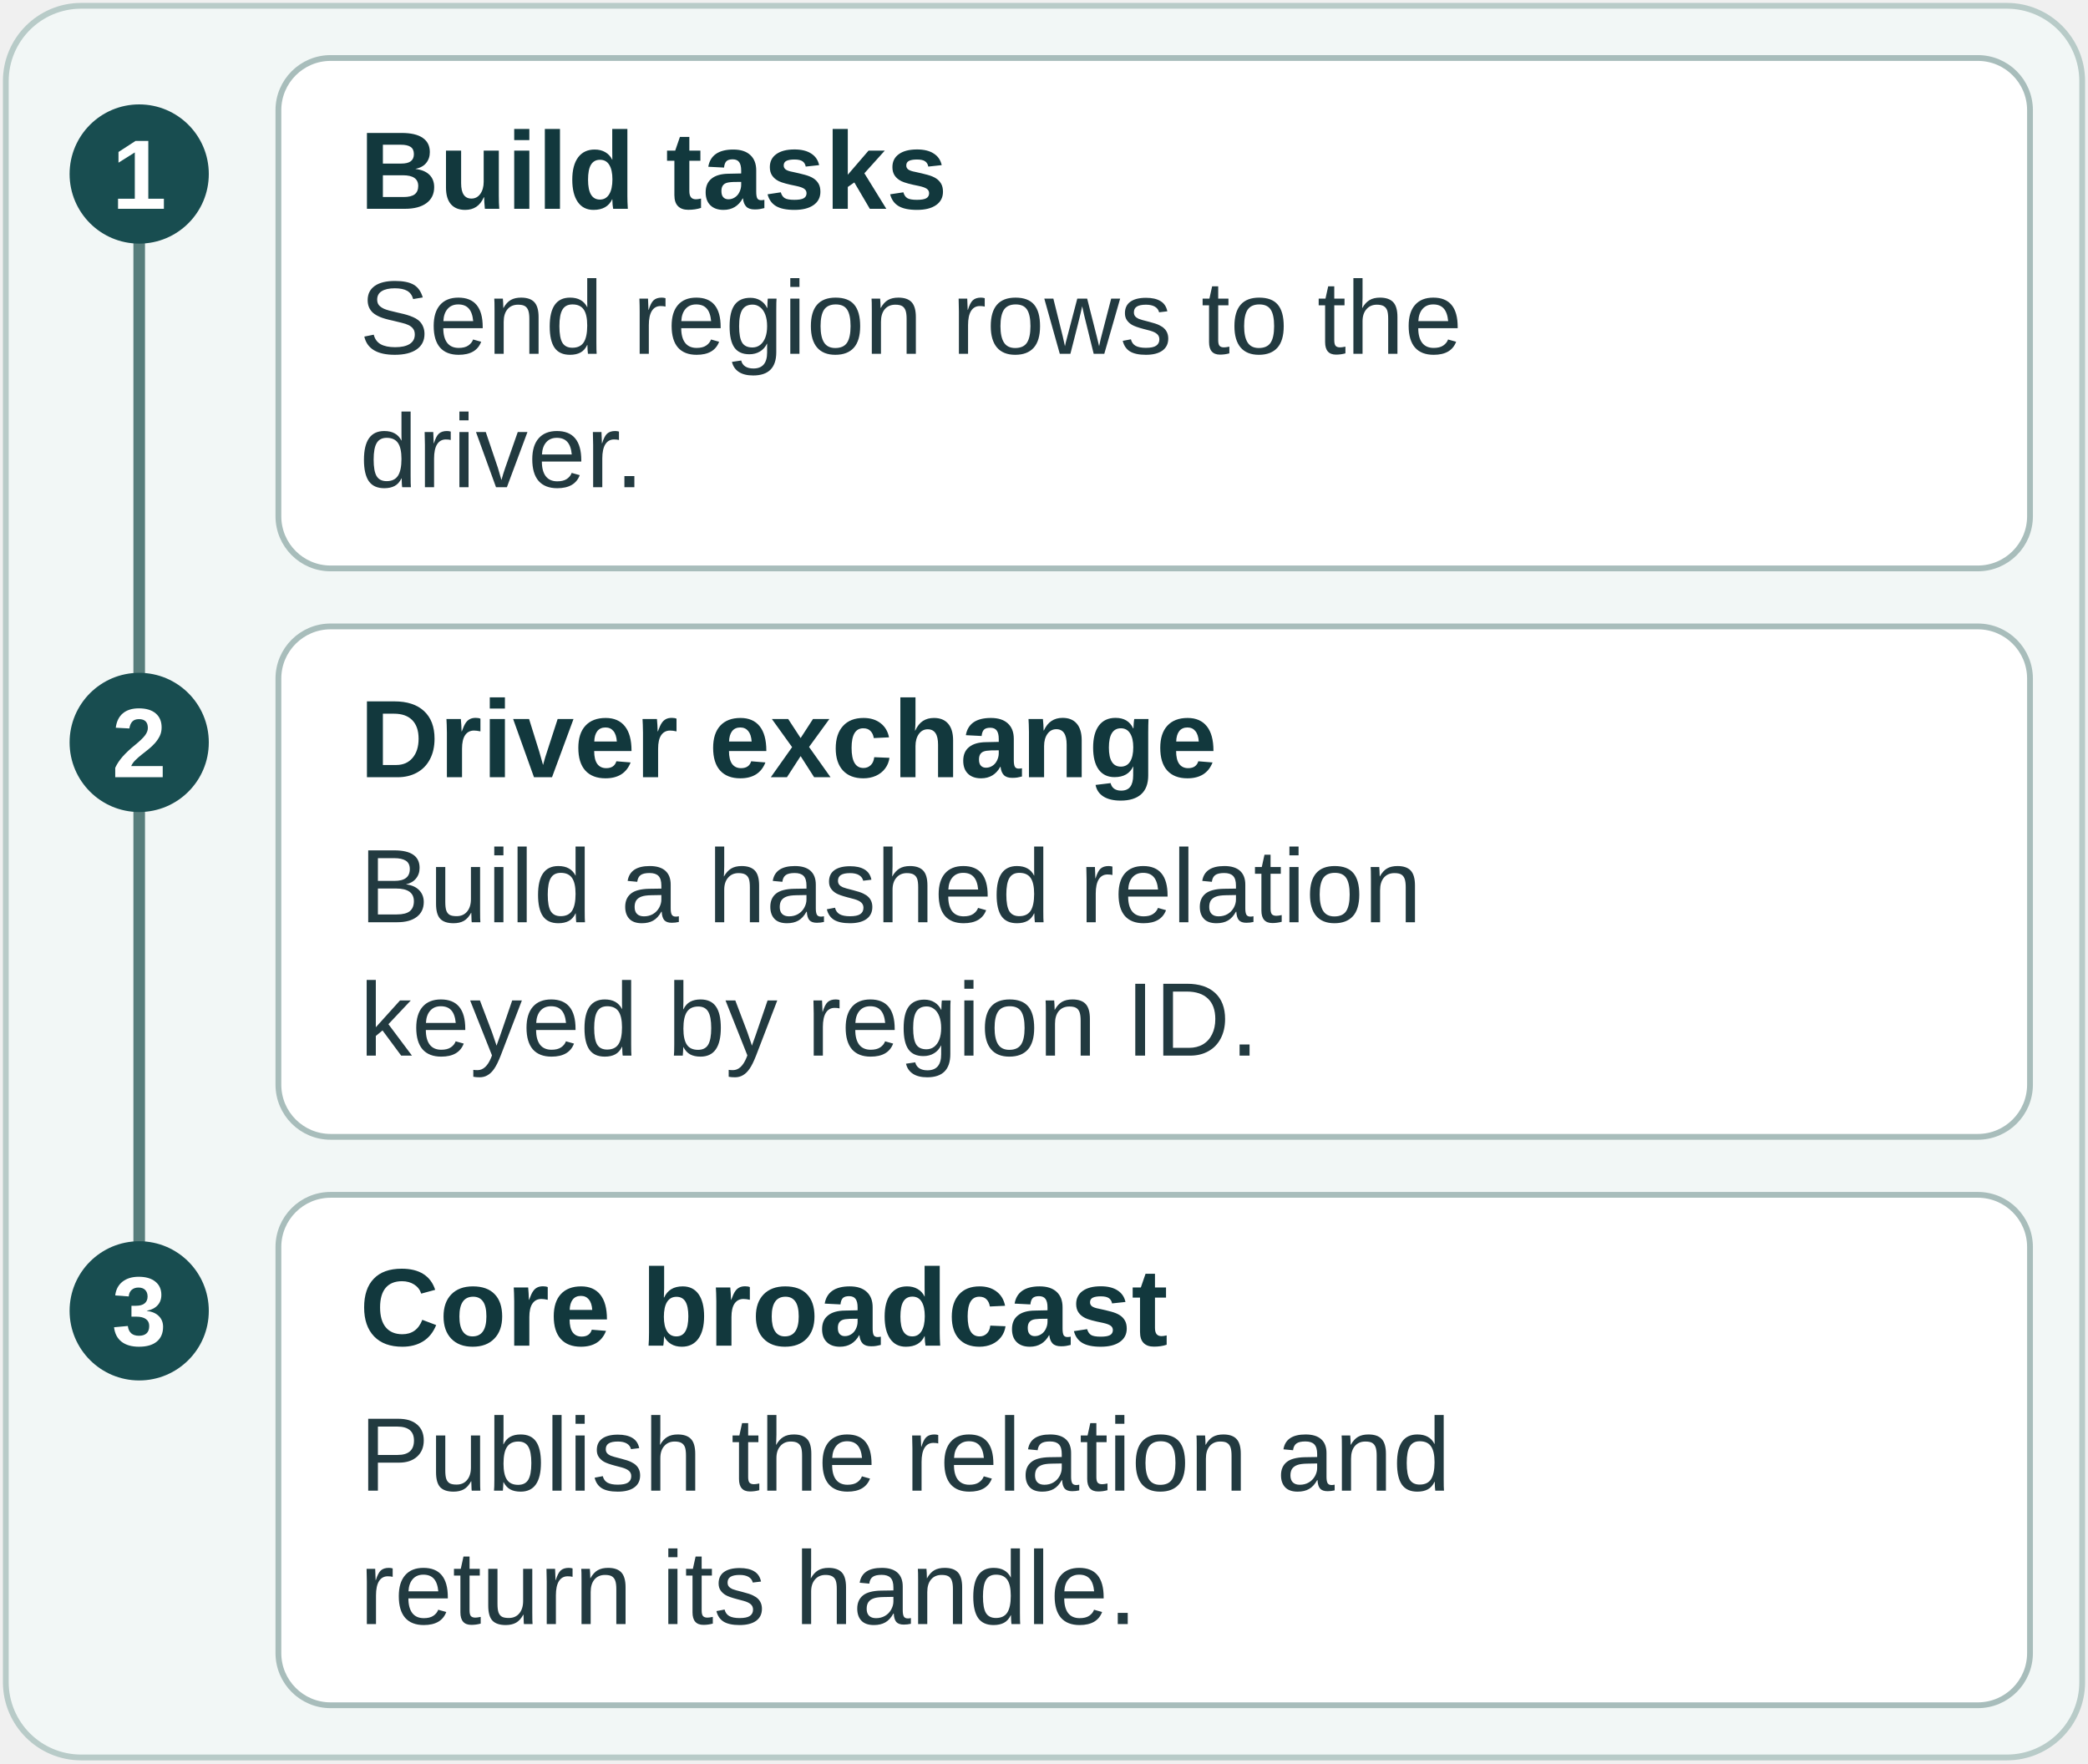
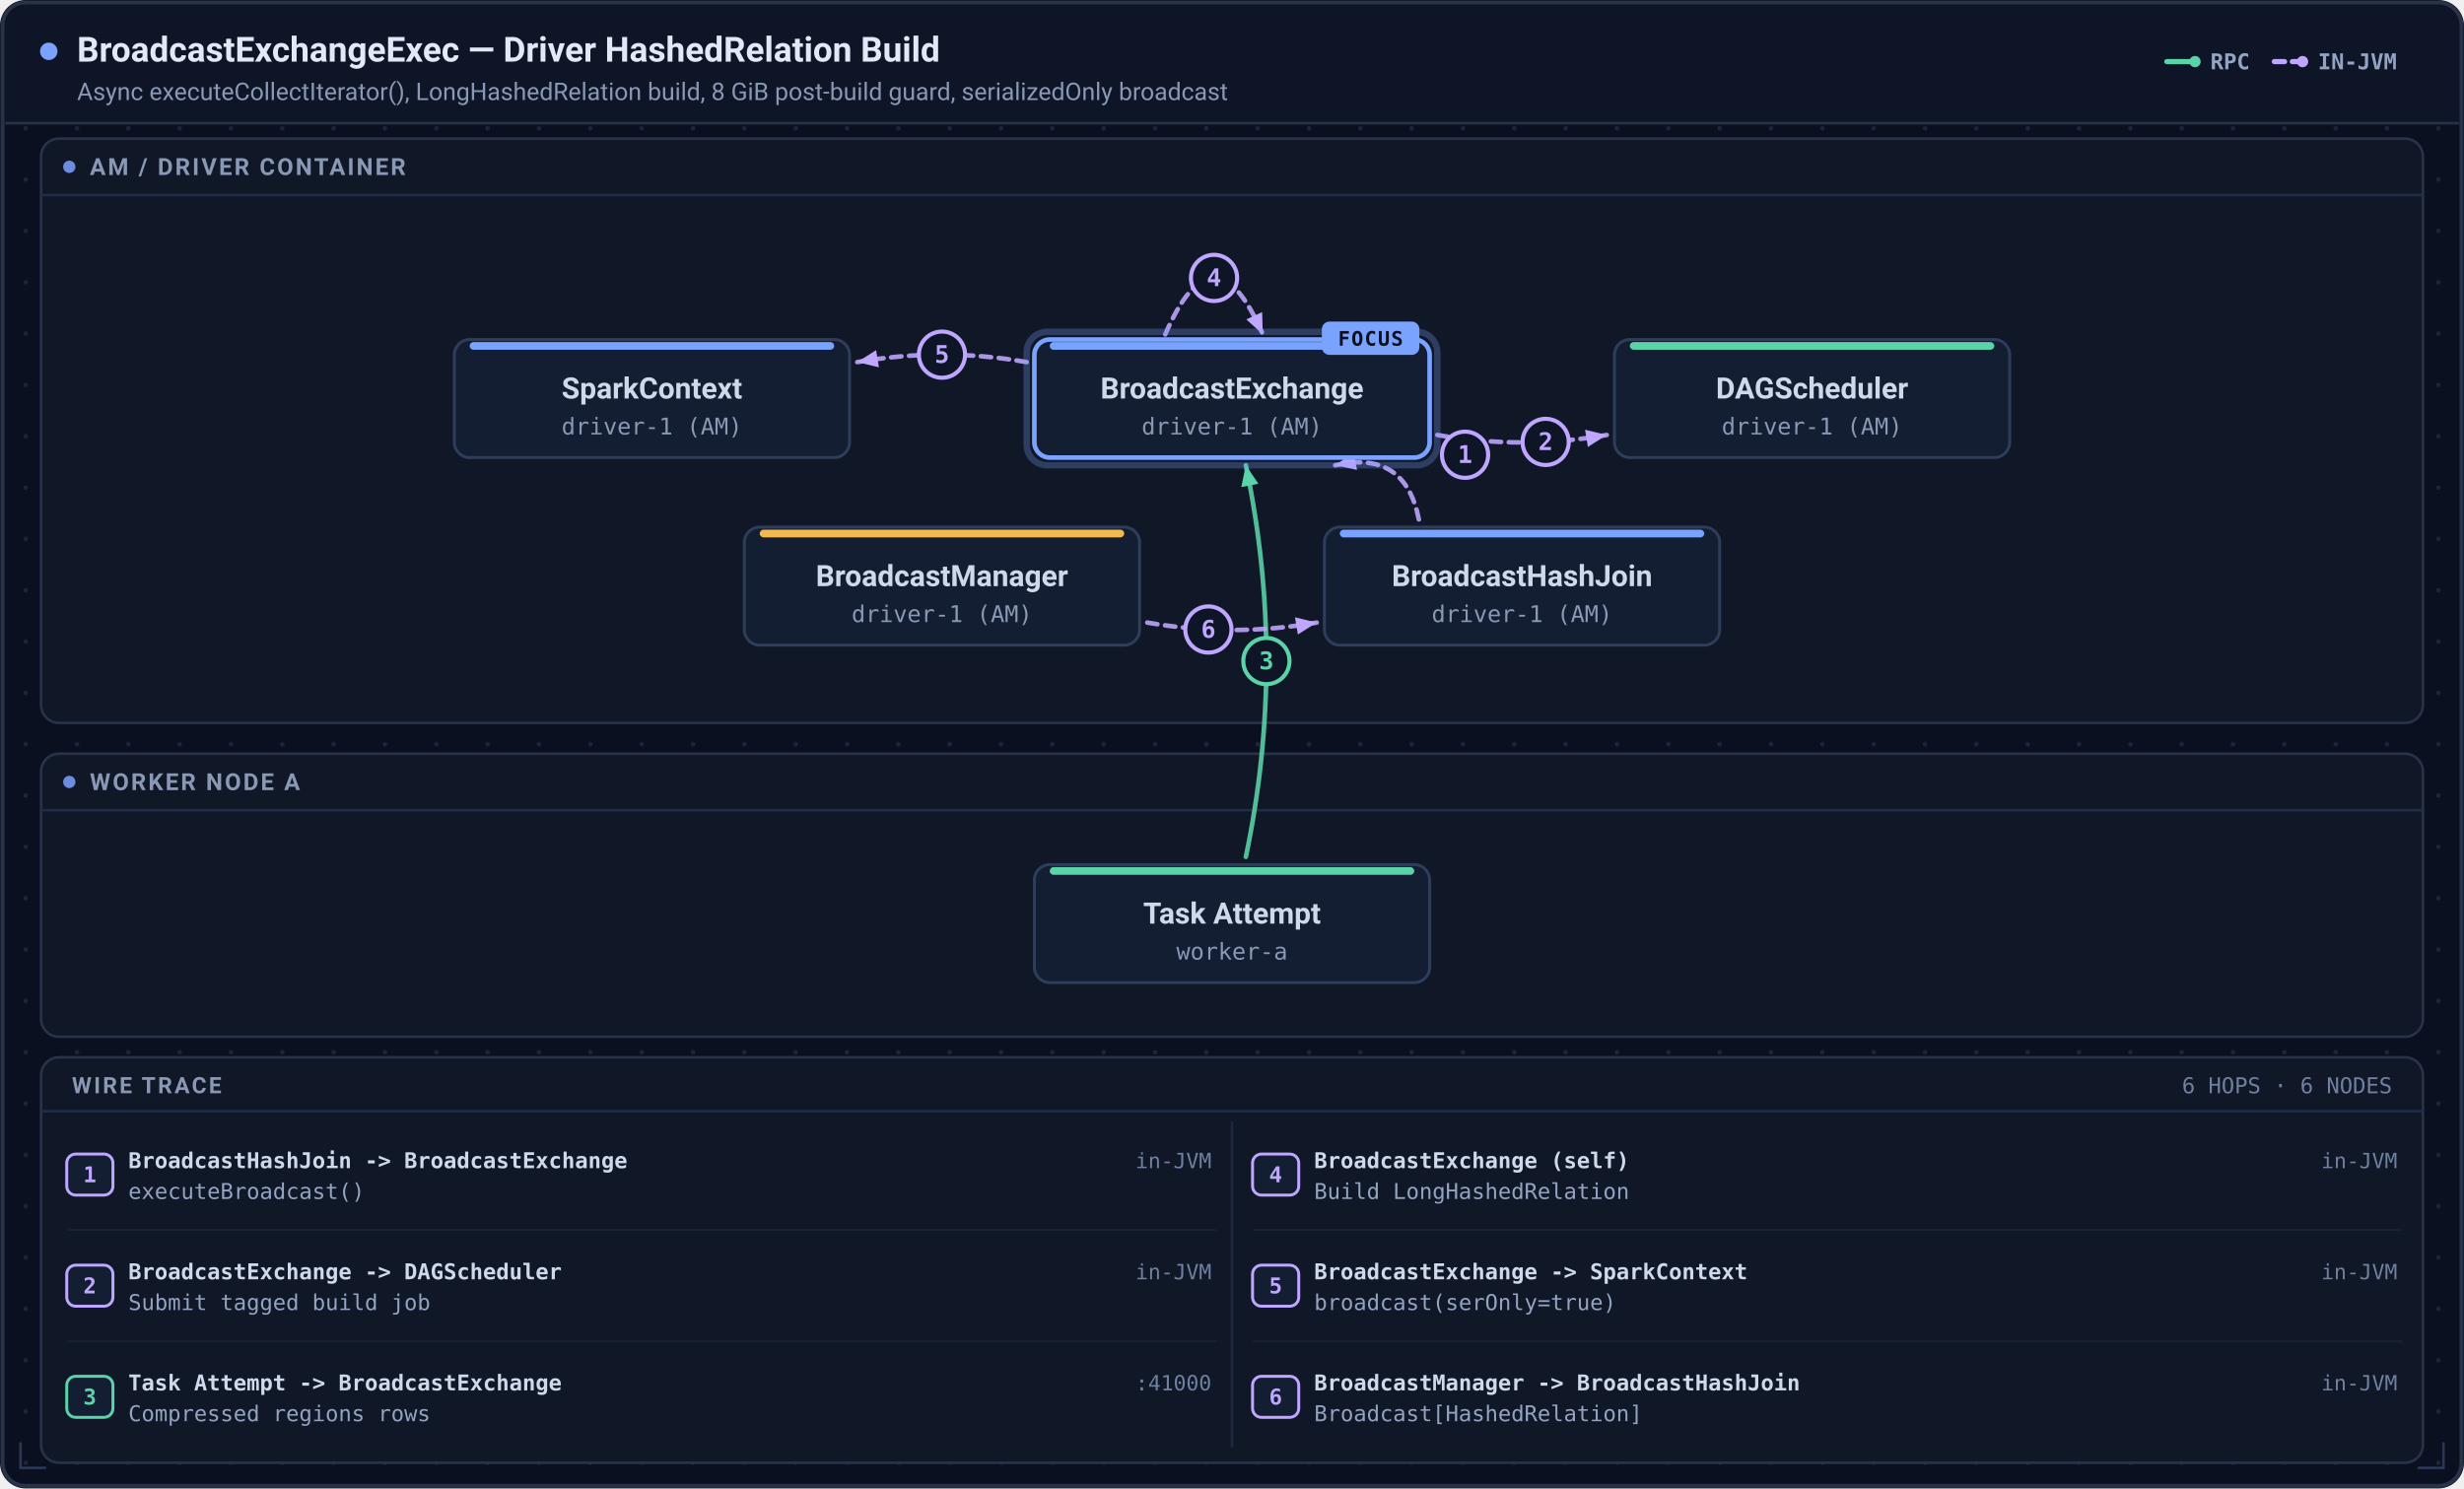
- <svg xmlns="http://www.w3.org/2000/svg" width="360" height="304" viewBox="0 0 360 304" role="img" aria-labelledby="flow-title" aria-describedby="flow-desc">
+ <svg xmlns="http://www.w3.org/2000/svg" width="960" height="580" viewBox="0 0 960 580" role="img" aria-labelledby="topo-title" aria-describedby="topo-desc">
+   <defs>
+     <pattern id="bp-grid" width="20" height="20" patternUnits="userSpaceOnUse">
+       <circle cx="10" cy="10" r="0.9" fill="#1a253b" />
+     </pattern>
+   </defs>
  <style>
- @keyframes handoff {
-   0%, 18% { transform: translateY(0); }
-   40%, 58% { transform: translateY(98px); }
-   82%, 100% { transform: translateY(196px); }
+ .f-sans { font-family: system-ui, -apple-system, 'Segoe UI', Roboto, Helvetica, Arial, sans-serif; }
+ .f-mono { font-family: ui-monospace, 'Cascadia Code', 'SFMono-Regular', Menlo, Consolas, monospace; }
+ @keyframes packet-travel {
+   0% { transform: translate(552.8px, 202.4px); color: #bfa6ff; opacity: 0; }
+   0.67% { transform: translate(552.8px, 202.4px); color: #bfa6ff; opacity: 1; }
+   5.17% { transform: translate(546.9px, 188px); color: #bfa6ff; opacity: 1; }
+   9.67% { transform: translate(535.8px, 180.8px); color: #bfa6ff; opacity: 1; }
+   14.17% { transform: translate(520.2px, 181.3px); color: #bfa6ff; opacity: 1; }
+   15.33% { transform: translate(520.2px, 181.3px); color: #bfa6ff; opacity: 0; }
+   16.00% { transform: translate(560px, 169.5px); color: #bfa6ff; opacity: 0; }
+   17.33% { transform: translate(560px, 169.5px); color: #bfa6ff; opacity: 1; }
+   21.83% { transform: translate(581.8px, 172px); color: #bfa6ff; opacity: 1; }
+   26.33% { transform: translate(604.2px, 172px); color: #bfa6ff; opacity: 1; }
+   30.83% { transform: translate(626px, 169.5px); color: #bfa6ff; opacity: 1; }
+   32.00% { transform: translate(626px, 169.5px); color: #bfa6ff; opacity: 0; }
+   32.67% { transform: translate(485.4px, 333.9px); color: #5bd3a8; opacity: 0; }
+   34.00% { transform: translate(485.4px, 333.9px); color: #5bd3a8; opacity: 1; }
+   38.50% { transform: translate(492.5px, 283.5px); color: #5bd3a8; opacity: 1; }
+   43.00% { transform: translate(492.5px, 231.7px); color: #5bd3a8; opacity: 1; }
+   47.50% { transform: translate(485.4px, 181.3px); color: #5bd3a8; opacity: 1; }
+   48.67% { transform: translate(485.4px, 181.3px); color: #5bd3a8; opacity: 0; }
+   49.33% { transform: translate(454px, 130.3px); color: #bfa6ff; opacity: 0; }
+   50.67% { transform: translate(454px, 130.3px); color: #bfa6ff; opacity: 1; }
+   55.17% { transform: translate(466.5px, 110.8px); color: #bfa6ff; opacity: 1; }
+   59.67% { transform: translate(479.5px, 110.8px); color: #bfa6ff; opacity: 1; }
+   64.17% { transform: translate(492px, 130.3px); color: #bfa6ff; opacity: 1; }
+   65.33% { transform: translate(492px, 130.3px); color: #bfa6ff; opacity: 0; }
+   66.00% { transform: translate(400px, 141.1px); color: #bfa6ff; opacity: 0; }
+   67.33% { transform: translate(400px, 141.1px); color: #bfa6ff; opacity: 1; }
+   71.83% { transform: translate(378.2px, 138.6px); color: #bfa6ff; opacity: 1; }
+   76.33% { transform: translate(355.8px, 138.6px); color: #bfa6ff; opacity: 1; }
+   80.83% { transform: translate(334px, 141.1px); color: #bfa6ff; opacity: 1; }
+   82.00% { transform: translate(334px, 141.1px); color: #bfa6ff; opacity: 0; }
+   82.67% { transform: translate(447px, 242.6px); color: #bfa6ff; opacity: 0; }
+   84.00% { transform: translate(447px, 242.6px); color: #bfa6ff; opacity: 1; }
+   88.50% { transform: translate(468.8px, 245.2px); color: #bfa6ff; opacity: 1; }
+   93.00% { transform: translate(491.2px, 245.2px); color: #bfa6ff; opacity: 1; }
+   97.50% { transform: translate(513px, 242.6px); color: #bfa6ff; opacity: 1; }
+   98.67% { transform: translate(513px, 242.6px); color: #bfa6ff; opacity: 0; }
+   100% { transform: translate(552.8px, 202.4px); color: #bfa6ff; opacity: 0; }
}
- @media (prefers-reduced-motion: no-preference) {
-   #focus { display: inline; animation: handoff 4.6s ease-in-out 1 both; }
+ #packet-orb {
+   opacity: 0;
+   animation: packet-travel 9s linear infinite;
}
- @media (prefers-reduced-motion: reduce) { #focus { display: none; animation: none; } }
+ @media (prefers-reduced-motion: reduce) {
+   #packet-orb { display: none; animation: none; }
+ }
</style>
-   <rect x="1" y="1" width="358" height="302" rx="13" fill="#f2f7f6" stroke="#b8cbc8" />
-   <path d="M24 30 V226" fill="none" stroke="#577d7b" stroke-width="2" />
-   <g font-family="Arial, Helvetica, sans-serif">
-     <rect x="48" y="10" width="302" height="88" rx="9" fill="#fff" stroke="#a8bdbb" />
-     <circle cx="24" cy="30" r="12" fill="#184d50" />
-     <text x="24" y="36" text-anchor="middle" font-size="17" font-weight="700" fill="#fff">1</text>
-     <text font-size="19" font-weight="700" fill="#12383d">
-       <tspan x="62" y="36">Build tasks</tspan>
-     </text>
-     <text font-size="18" fill="#223a40">
-       <tspan x="62" y="61">Send region rows to the</tspan>
-       <tspan x="62" y="84">driver.</tspan>
-     </text>
-     <rect x="48" y="108" width="302" height="88" rx="9" fill="#fff" stroke="#a8bdbb" />
-     <circle cx="24" cy="128" r="12" fill="#184d50" />
-     <text x="24" y="134" text-anchor="middle" font-size="17" font-weight="700" fill="#fff">2</text>
-     <text font-size="19" font-weight="700" fill="#12383d">
-       <tspan x="62" y="134">Driver exchange</tspan>
-     </text>
-     <text font-size="18" fill="#223a40">
-       <tspan x="62" y="159">Build a hashed relation</tspan>
-       <tspan x="62" y="182">keyed by region ID.</tspan>
-     </text>
-     <rect x="48" y="206" width="302" height="88" rx="9" fill="#fff" stroke="#a8bdbb" />
-     <circle cx="24" cy="226" r="12" fill="#184d50" />
-     <text x="24" y="232" text-anchor="middle" font-size="17" font-weight="700" fill="#fff">3</text>
-     <text font-size="19" font-weight="700" fill="#12383d">
-       <tspan x="62" y="232">Core broadcast</tspan>
-     </text>
-     <text font-size="18" fill="#223a40">
-       <tspan x="62" y="257">Publish the relation and</tspan>
-       <tspan x="62" y="280">return its handle.</tspan>
-     </text>
-   </g>
-   <g id="focus" display="none" aria-hidden="true">
-     <circle cx="24" cy="30" r="16" fill="none" stroke="#17484d" stroke-width="2" />
-     <path d="M40 25 l6 5 -6 5 z" fill="#17484d" />
+   <rect x="0" y="0" width="960" height="580" rx="10" fill="#0b1020" />
+   <rect x="1" y="1" width="958" height="578" rx="9" fill="url(#bp-grid)" />
+   <rect x="1" y="1" width="958" height="578" rx="9" fill="none" stroke="#283349" stroke-width="1.5" />
+   <g stroke="#344666" stroke-width="1" fill="none" opacity="0.75">
+     <path d="M 8 18 V 8 H 18" />
+     <path d="M 942 8 H 952 V 18" />
+     <path d="M 8 562 V 572 H 18" />
+     <path d="M 942 572 H 952 V 562" />
+   </g>
+   <g class="header-band">
+     <path d="M 10 2 H 950 A 8 8 0 0 1 958 10 V 48 H 2 V 10 A 8 8 0 0 1 10 2 Z" fill="#0e1526" />
+     <line x1="2" y1="48" x2="958" y2="48" stroke="#283349" stroke-width="1" />
+     <circle cx="19" cy="20" r="3.4" fill="#7aa2ff" />
+     <text class="f-sans" x="30" y="24" fill="#e2e8f5" font-size="13.5" font-weight="700">BroadcastExchangeExec — Driver HashedRelation Build</text>
+     <text class="f-sans" x="30" y="39" fill="#8998b4" font-size="9.5">Async executeCollectIterator(), LongHashedRelation build, 8 GiB post-build guard, serializedOnly broadcast</text>
+     <g class="channel-legend">
+       <line x1="844.2" y1="24" x2="855.2" y2="24" stroke="#5bd3a8" stroke-width="2" stroke-linecap="round" />
+       <circle cx="855.2" cy="24" r="2.2" fill="#5bd3a8" />
+       <text class="f-mono" x="861.2" y="27" fill="#93a4c2" font-size="8.5" font-weight="600">RPC</text>
+       <line x1="886.1" y1="24" x2="897.1" y2="24" stroke="#bfa6ff" stroke-width="2" stroke-dasharray="4 3" stroke-linecap="round" />
+       <circle cx="897.1" cy="24" r="2.2" fill="#bfa6ff" />
+       <text class="f-mono" x="903.1" y="27" fill="#93a4c2" font-size="8.5" font-weight="600">IN-JVM</text>
+     </g>
+   </g>
+   <g class="topology-stage">
+     <g class="host-zone" data-zone="driver-jvm">
+       <rect x="16" y="54" width="928" height="227.7" rx="7" fill="#101727" stroke="#283349" stroke-width="1" />
+       <line x1="16" y1="76" x2="944" y2="76" stroke="#212d45" stroke-width="1" />
+       <circle cx="27" cy="65" r="2.4" fill="#7aa2ff" fill-opacity="0.85" />
+       <text class="f-sans" x="35" y="68.2" fill="#8998b4" font-size="9.2" font-weight="700" letter-spacing="0.09em">AM / DRIVER CONTAINER</text>
+     </g>
+     <g class="host-zone" data-zone="worker-node-a">
+       <rect x="16" y="293.7" width="928" height="110.3" rx="7" fill="#101727" stroke="#283349" stroke-width="1" />
+       <line x1="16" y1="315.7" x2="944" y2="315.7" stroke="#212d45" stroke-width="1" />
+       <circle cx="27" cy="304.7" r="2.4" fill="#7aa2ff" fill-opacity="0.85" />
+       <text class="f-sans" x="35" y="307.9" fill="#8998b4" font-size="9.2" font-weight="700" letter-spacing="0.09em">WORKER NODE A</text>
+     </g>
+     <g class="topo-edge" data-from="broadcast-hash-join" data-to="broadcast-exchange">
+       <path d="M 552.8 202.4 Q 547.4 175.1 520.2 181.3" fill="none" stroke="#bfa6ff" stroke-width="1.8" stroke-opacity="0.88" stroke-dasharray="4 3" stroke-linecap="round" />
+       <polygon points="-8,-3.4 0,0 -8,3.4" fill="#bfa6ff" transform="translate(520.2, 181.3) rotate(168.9)" />
+     </g>
+     <g class="topo-edge" data-from="broadcast-exchange" data-to="dag-scheduler">
+       <path d="M 560 169.5 Q 593 175.3 626 169.5" fill="none" stroke="#bfa6ff" stroke-width="1.8" stroke-opacity="0.88" stroke-dasharray="4 3" stroke-linecap="round" />
+       <polygon points="-8,-3.4 0,0 -8,3.4" fill="#bfa6ff" transform="translate(626, 169.5) rotate(-9.4)" />
+     </g>
+     <g class="topo-edge" data-from="task-attempt" data-to="broadcast-exchange">
+       <path d="M 485.4 333.9 Q 501.4 257.6 485.4 181.3" fill="none" stroke="#5bd3a8" stroke-width="1.8" stroke-opacity="0.88" stroke-linecap="round" />
+       <polygon points="-8,-3.4 0,0 -8,3.4" fill="#5bd3a8" transform="translate(485.4, 181.3) rotate(-101.1)" />
+     </g>
+     <g class="topo-edge" data-from="broadcast-exchange" data-to="broadcast-exchange">
+       <path d="M 454 130.3 Q 473 86.3 492 130.3" fill="none" stroke="#bfa6ff" stroke-width="1.8" stroke-opacity="0.88" stroke-dasharray="4 3" stroke-linecap="round" />
+       <polygon points="-8,-3.4 0,0 -8,3.4" fill="#bfa6ff" transform="translate(492, 130.3) rotate(65.3)" />
+     </g>
+     <g class="topo-edge" data-from="broadcast-exchange" data-to="spark-context">
+       <path d="M 400 141.1 Q 367 135.3 334 141.1" fill="none" stroke="#bfa6ff" stroke-width="1.8" stroke-opacity="0.88" stroke-dasharray="4 3" stroke-linecap="round" />
+       <polygon points="-8,-3.4 0,0 -8,3.4" fill="#bfa6ff" transform="translate(334, 141.1) rotate(170.6)" />
+     </g>
+     <g class="topo-edge" data-from="broadcast-manager" data-to="broadcast-hash-join">
+       <path d="M 447 242.6 Q 480 248.4 513 242.6" fill="none" stroke="#bfa6ff" stroke-width="1.8" stroke-opacity="0.88" stroke-dasharray="4 3" stroke-linecap="round" />
+       <polygon points="-8,-3.4 0,0 -8,3.4" fill="#bfa6ff" transform="translate(513, 242.6) rotate(-9.4)" />
+     </g>
+     <g class="topo-node" data-id="spark-context">
+       <rect x="177" y="132.3" width="154" height="46" rx="6" fill="#141e32" stroke="#2e3d59" stroke-width="1.15" />
+       <rect x="183" y="133.3" width="142" height="3" rx="1.5" fill="#7aa2ff" />
+       <text class="f-sans" x="254" y="155.3" text-anchor="middle" fill="#d0d9ec" font-size="11.5" font-weight="700">SparkContext</text>
+       <text class="f-mono" x="254" y="169.3" text-anchor="middle" fill="#8998b4" font-size="9">driver-1 (AM)</text>
+     </g>
+     <g class="topo-node" data-id="broadcast-exchange">
+       <rect x="400" y="129.3" width="160" height="52" rx="8" fill="none" stroke="#7aa2ff" stroke-opacity="0.28" stroke-width="2.5" />
+       <rect x="403" y="132.3" width="154" height="46" rx="6" fill="#141e32" stroke="#7aa2ff" stroke-width="1.8" />
+       <rect x="409" y="133.3" width="142" height="3" rx="1.5" fill="#7aa2ff" />
+       <text class="f-sans" x="480" y="155.3" text-anchor="middle" fill="#d0d9ec" font-size="11.5" font-weight="700">BroadcastExchange</text>
+       <text class="f-mono" x="480" y="169.3" text-anchor="middle" fill="#8998b4" font-size="9">driver-1 (AM)</text>
+       <g transform="translate(515, 125.3)">
+         <rect x="0" y="0" width="38" height="13" rx="3" fill="#7aa2ff" />
+         <text class="f-mono" x="19" y="9.4" text-anchor="middle" fill="#0b1020" font-size="7.8" font-weight="700" letter-spacing="0.06em">FOCUS</text>
+       </g>
+     </g>
+     <g class="topo-node" data-id="dag-scheduler">
+       <rect x="629" y="132.3" width="154" height="46" rx="6" fill="#141e32" stroke="#2e3d59" stroke-width="1.15" />
+       <rect x="635" y="133.3" width="142" height="3" rx="1.5" fill="#5bd3a8" />
+       <text class="f-sans" x="706" y="155.3" text-anchor="middle" fill="#d0d9ec" font-size="11.5" font-weight="700">DAGScheduler</text>
+       <text class="f-mono" x="706" y="169.3" text-anchor="middle" fill="#8998b4" font-size="9">driver-1 (AM)</text>
+     </g>
+     <g class="topo-node" data-id="broadcast-manager">
+       <rect x="290" y="205.4" width="154" height="46" rx="6" fill="#141e32" stroke="#2e3d59" stroke-width="1.15" />
+       <rect x="296" y="206.4" width="142" height="3" rx="1.5" fill="#f2b950" />
+       <text class="f-sans" x="367" y="228.4" text-anchor="middle" fill="#d0d9ec" font-size="11.5" font-weight="700">BroadcastManager</text>
+       <text class="f-mono" x="367" y="242.4" text-anchor="middle" fill="#8998b4" font-size="9">driver-1 (AM)</text>
+     </g>
+     <g class="topo-node" data-id="broadcast-hash-join">
+       <rect x="516" y="205.4" width="154" height="46" rx="6" fill="#141e32" stroke="#2e3d59" stroke-width="1.15" />
+       <rect x="522" y="206.4" width="142" height="3" rx="1.5" fill="#7aa2ff" />
+       <text class="f-sans" x="593" y="228.4" text-anchor="middle" fill="#d0d9ec" font-size="11.5" font-weight="700">BroadcastHashJoin</text>
+       <text class="f-mono" x="593" y="242.4" text-anchor="middle" fill="#8998b4" font-size="9">driver-1 (AM)</text>
+     </g>
+     <g class="topo-node" data-id="task-attempt">
+       <rect x="403" y="336.9" width="154" height="46" rx="6" fill="#141e32" stroke="#2e3d59" stroke-width="1.15" />
+       <rect x="409" y="337.9" width="142" height="3" rx="1.5" fill="#5bd3a8" />
+       <text class="f-sans" x="480" y="359.9" text-anchor="middle" fill="#d0d9ec" font-size="11.5" font-weight="700">Task Attempt</text>
+       <text class="f-mono" x="480" y="373.9" text-anchor="middle" fill="#8998b4" font-size="9">worker-a</text>
+     </g>
+     <g class="hop-badge" data-hop="1">
+       <circle cx="570.8" cy="177.2" r="9" fill="#0d1526" stroke="#bfa6ff" stroke-width="1.6" />
+       <text class="f-mono" x="570.8" y="180.4" text-anchor="middle" fill="#bfa6ff" font-size="9.5" font-weight="700">1</text>
+     </g>
+     <g class="hop-badge" data-hop="2">
+       <circle cx="602.2" cy="172.2" r="9" fill="#0d1526" stroke="#bfa6ff" stroke-width="1.6" />
+       <text class="f-mono" x="602.2" y="175.4" text-anchor="middle" fill="#bfa6ff" font-size="9.5" font-weight="700">2</text>
+     </g>
+     <g class="hop-badge" data-hop="3">
+       <circle cx="493.4" cy="257.6" r="9" fill="#0d1526" stroke="#5bd3a8" stroke-width="1.6" />
+       <text class="f-mono" x="493.4" y="260.8" text-anchor="middle" fill="#5bd3a8" font-size="9.5" font-weight="700">3</text>
+     </g>
+     <g class="hop-badge" data-hop="4">
+       <circle cx="473" cy="108.3" r="9" fill="#0d1526" stroke="#bfa6ff" stroke-width="1.6" />
+       <text class="f-mono" x="473" y="111.5" text-anchor="middle" fill="#bfa6ff" font-size="9.5" font-weight="700">4</text>
+     </g>
+     <g class="hop-badge" data-hop="5">
+       <circle cx="367" cy="138.2" r="9" fill="#0d1526" stroke="#bfa6ff" stroke-width="1.6" />
+       <text class="f-mono" x="367" y="141.4" text-anchor="middle" fill="#bfa6ff" font-size="9.5" font-weight="700">5</text>
+     </g>
+     <g class="hop-badge" data-hop="6">
+       <circle cx="470.8" cy="245.3" r="9" fill="#0d1526" stroke="#bfa6ff" stroke-width="1.6" />
+       <text class="f-mono" x="470.8" y="248.5" text-anchor="middle" fill="#bfa6ff" font-size="9.5" font-weight="700">6</text>
+     </g>
+     <g id="packet-orb" aria-hidden="true">
+       <circle cx="0" cy="0" r="11" fill="currentColor" fill-opacity="0.22" />
+       <circle cx="0" cy="0" r="6.2" fill="currentColor" fill-opacity="0.48" />
+       <circle cx="0" cy="0" r="3.4" fill="#ffffff" stroke="currentColor" stroke-width="1.5" />
+     </g>
+   </g>
+   <g class="wire-trace-strip">
+     <rect x="16" y="412" width="928" height="158" rx="7" fill="#101727" stroke="#283349" stroke-width="1" />
+     <line x1="16" y1="433" x2="944" y2="433" stroke="#212d45" stroke-width="1" />
+     <text class="f-sans" x="28" y="426" fill="#8998b4" font-size="8.8" font-weight="700" letter-spacing="0.1em">WIRE TRACE</text>
+     <text class="f-mono" x="932" y="426" text-anchor="end" fill="#6f80a0" font-size="8.5">6 HOPS · 6 NODES</text>
+     <line x1="480" y1="437" x2="480" y2="564" stroke="#1e2940" stroke-width="1" />
+     <g class="trace-row" data-hop="1">
+       <rect x="26" y="449.7" width="18" height="16" rx="3.5" fill="#141e32" stroke="#bfa6ff" stroke-width="1.15" />
+       <text class="f-mono" x="35" y="460.7" text-anchor="middle" fill="#bfa6ff" font-size="8.5" font-weight="700">1</text>
+       <text class="f-mono" x="50" y="455.2" fill="#d0d9ec" font-size="8.5" font-weight="600">BroadcastHashJoin -&gt; BroadcastExchange</text>
+       <text class="f-mono" x="472" y="455.2" text-anchor="end" fill="#6f80a0" font-size="8.2">in-JVM</text>
+       <text class="f-mono" x="50" y="467.2" fill="#93a4c2" font-size="8.5">executeBroadcast()</text>
+     </g>
+     <g class="trace-row" data-hop="2">
+       <line x1="26" y1="479.3" x2="474" y2="479.3" stroke="#182236" stroke-width="0.75" />
+       <rect x="26" y="493" width="18" height="16" rx="3.5" fill="#141e32" stroke="#bfa6ff" stroke-width="1.15" />
+       <text class="f-mono" x="35" y="504" text-anchor="middle" fill="#bfa6ff" font-size="8.5" font-weight="700">2</text>
+       <text class="f-mono" x="50" y="498.5" fill="#d0d9ec" font-size="8.5" font-weight="600">BroadcastExchange -&gt; DAGScheduler</text>
+       <text class="f-mono" x="472" y="498.5" text-anchor="end" fill="#6f80a0" font-size="8.2">in-JVM</text>
+       <text class="f-mono" x="50" y="510.5" fill="#93a4c2" font-size="8.5">Submit tagged build job</text>
+     </g>
+     <g class="trace-row" data-hop="3">
+       <line x1="26" y1="522.7" x2="474" y2="522.7" stroke="#182236" stroke-width="0.75" />
+       <rect x="26" y="536.3" width="18" height="16" rx="3.5" fill="#141e32" stroke="#5bd3a8" stroke-width="1.15" />
+       <text class="f-mono" x="35" y="547.3" text-anchor="middle" fill="#5bd3a8" font-size="8.5" font-weight="700">3</text>
+       <text class="f-mono" x="50" y="541.8" fill="#d0d9ec" font-size="8.5" font-weight="600">Task Attempt -&gt; BroadcastExchange</text>
+       <text class="f-mono" x="472" y="541.8" text-anchor="end" fill="#6f80a0" font-size="8.2">:41000</text>
+       <text class="f-mono" x="50" y="553.8" fill="#93a4c2" font-size="8.5">Compressed regions rows</text>
+     </g>
+     <g class="trace-row" data-hop="4">
+       <rect x="488" y="449.7" width="18" height="16" rx="3.5" fill="#141e32" stroke="#bfa6ff" stroke-width="1.15" />
+       <text class="f-mono" x="497" y="460.7" text-anchor="middle" fill="#bfa6ff" font-size="8.5" font-weight="700">4</text>
+       <text class="f-mono" x="512" y="455.2" fill="#d0d9ec" font-size="8.5" font-weight="600">BroadcastExchange (self)</text>
+       <text class="f-mono" x="934" y="455.2" text-anchor="end" fill="#6f80a0" font-size="8.2">in-JVM</text>
+       <text class="f-mono" x="512" y="467.2" fill="#93a4c2" font-size="8.5">Build LongHashedRelation</text>
+     </g>
+     <g class="trace-row" data-hop="5">
+       <line x1="488" y1="479.3" x2="936" y2="479.3" stroke="#182236" stroke-width="0.75" />
+       <rect x="488" y="493" width="18" height="16" rx="3.5" fill="#141e32" stroke="#bfa6ff" stroke-width="1.15" />
+       <text class="f-mono" x="497" y="504" text-anchor="middle" fill="#bfa6ff" font-size="8.5" font-weight="700">5</text>
+       <text class="f-mono" x="512" y="498.5" fill="#d0d9ec" font-size="8.5" font-weight="600">BroadcastExchange -&gt; SparkContext</text>
+       <text class="f-mono" x="934" y="498.5" text-anchor="end" fill="#6f80a0" font-size="8.2">in-JVM</text>
+       <text class="f-mono" x="512" y="510.5" fill="#93a4c2" font-size="8.5">broadcast(serOnly=true)</text>
+     </g>
+     <g class="trace-row" data-hop="6">
+       <line x1="488" y1="522.7" x2="936" y2="522.7" stroke="#182236" stroke-width="0.75" />
+       <rect x="488" y="536.3" width="18" height="16" rx="3.5" fill="#141e32" stroke="#bfa6ff" stroke-width="1.15" />
+       <text class="f-mono" x="497" y="547.3" text-anchor="middle" fill="#bfa6ff" font-size="8.5" font-weight="700">6</text>
+       <text class="f-mono" x="512" y="541.8" fill="#d0d9ec" font-size="8.5" font-weight="600">BroadcastManager -&gt; BroadcastHashJoin</text>
+       <text class="f-mono" x="934" y="541.8" text-anchor="end" fill="#6f80a0" font-size="8.2">in-JVM</text>
+       <text class="f-mono" x="512" y="553.8" fill="#93a4c2" font-size="8.5">Broadcast[HashedRelation]</text>
+     </g>
  </g>
</svg>
